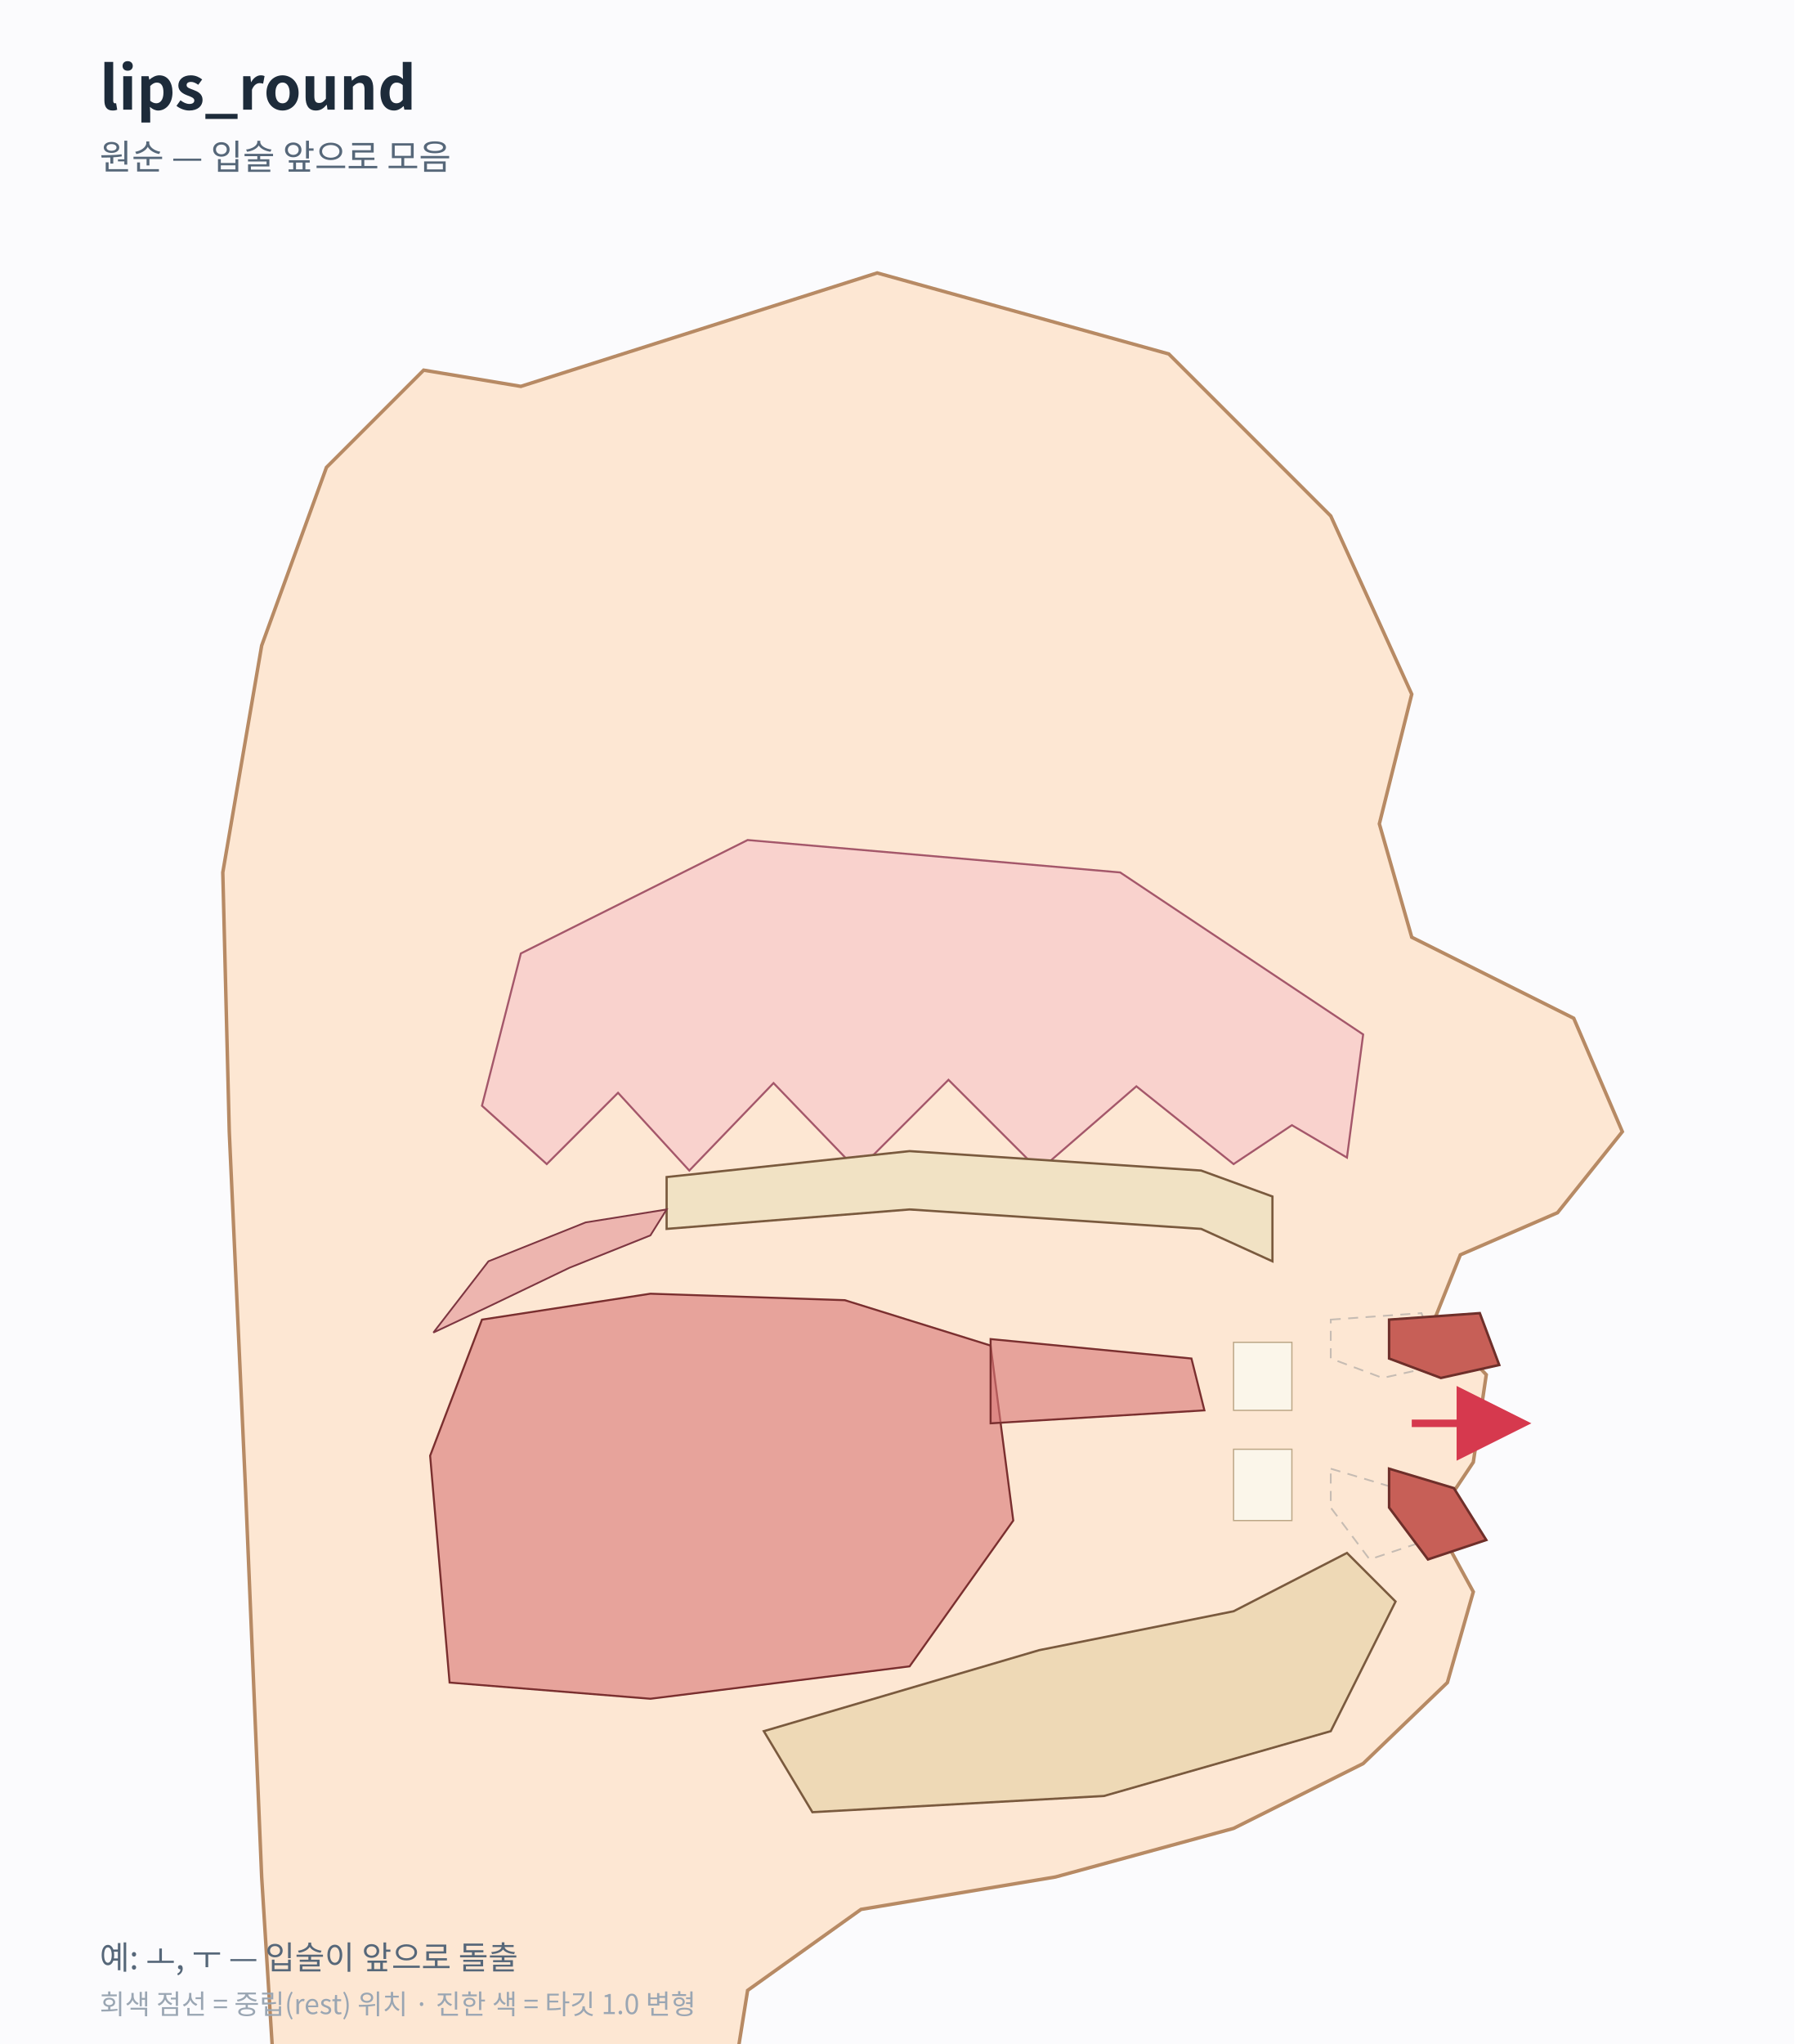
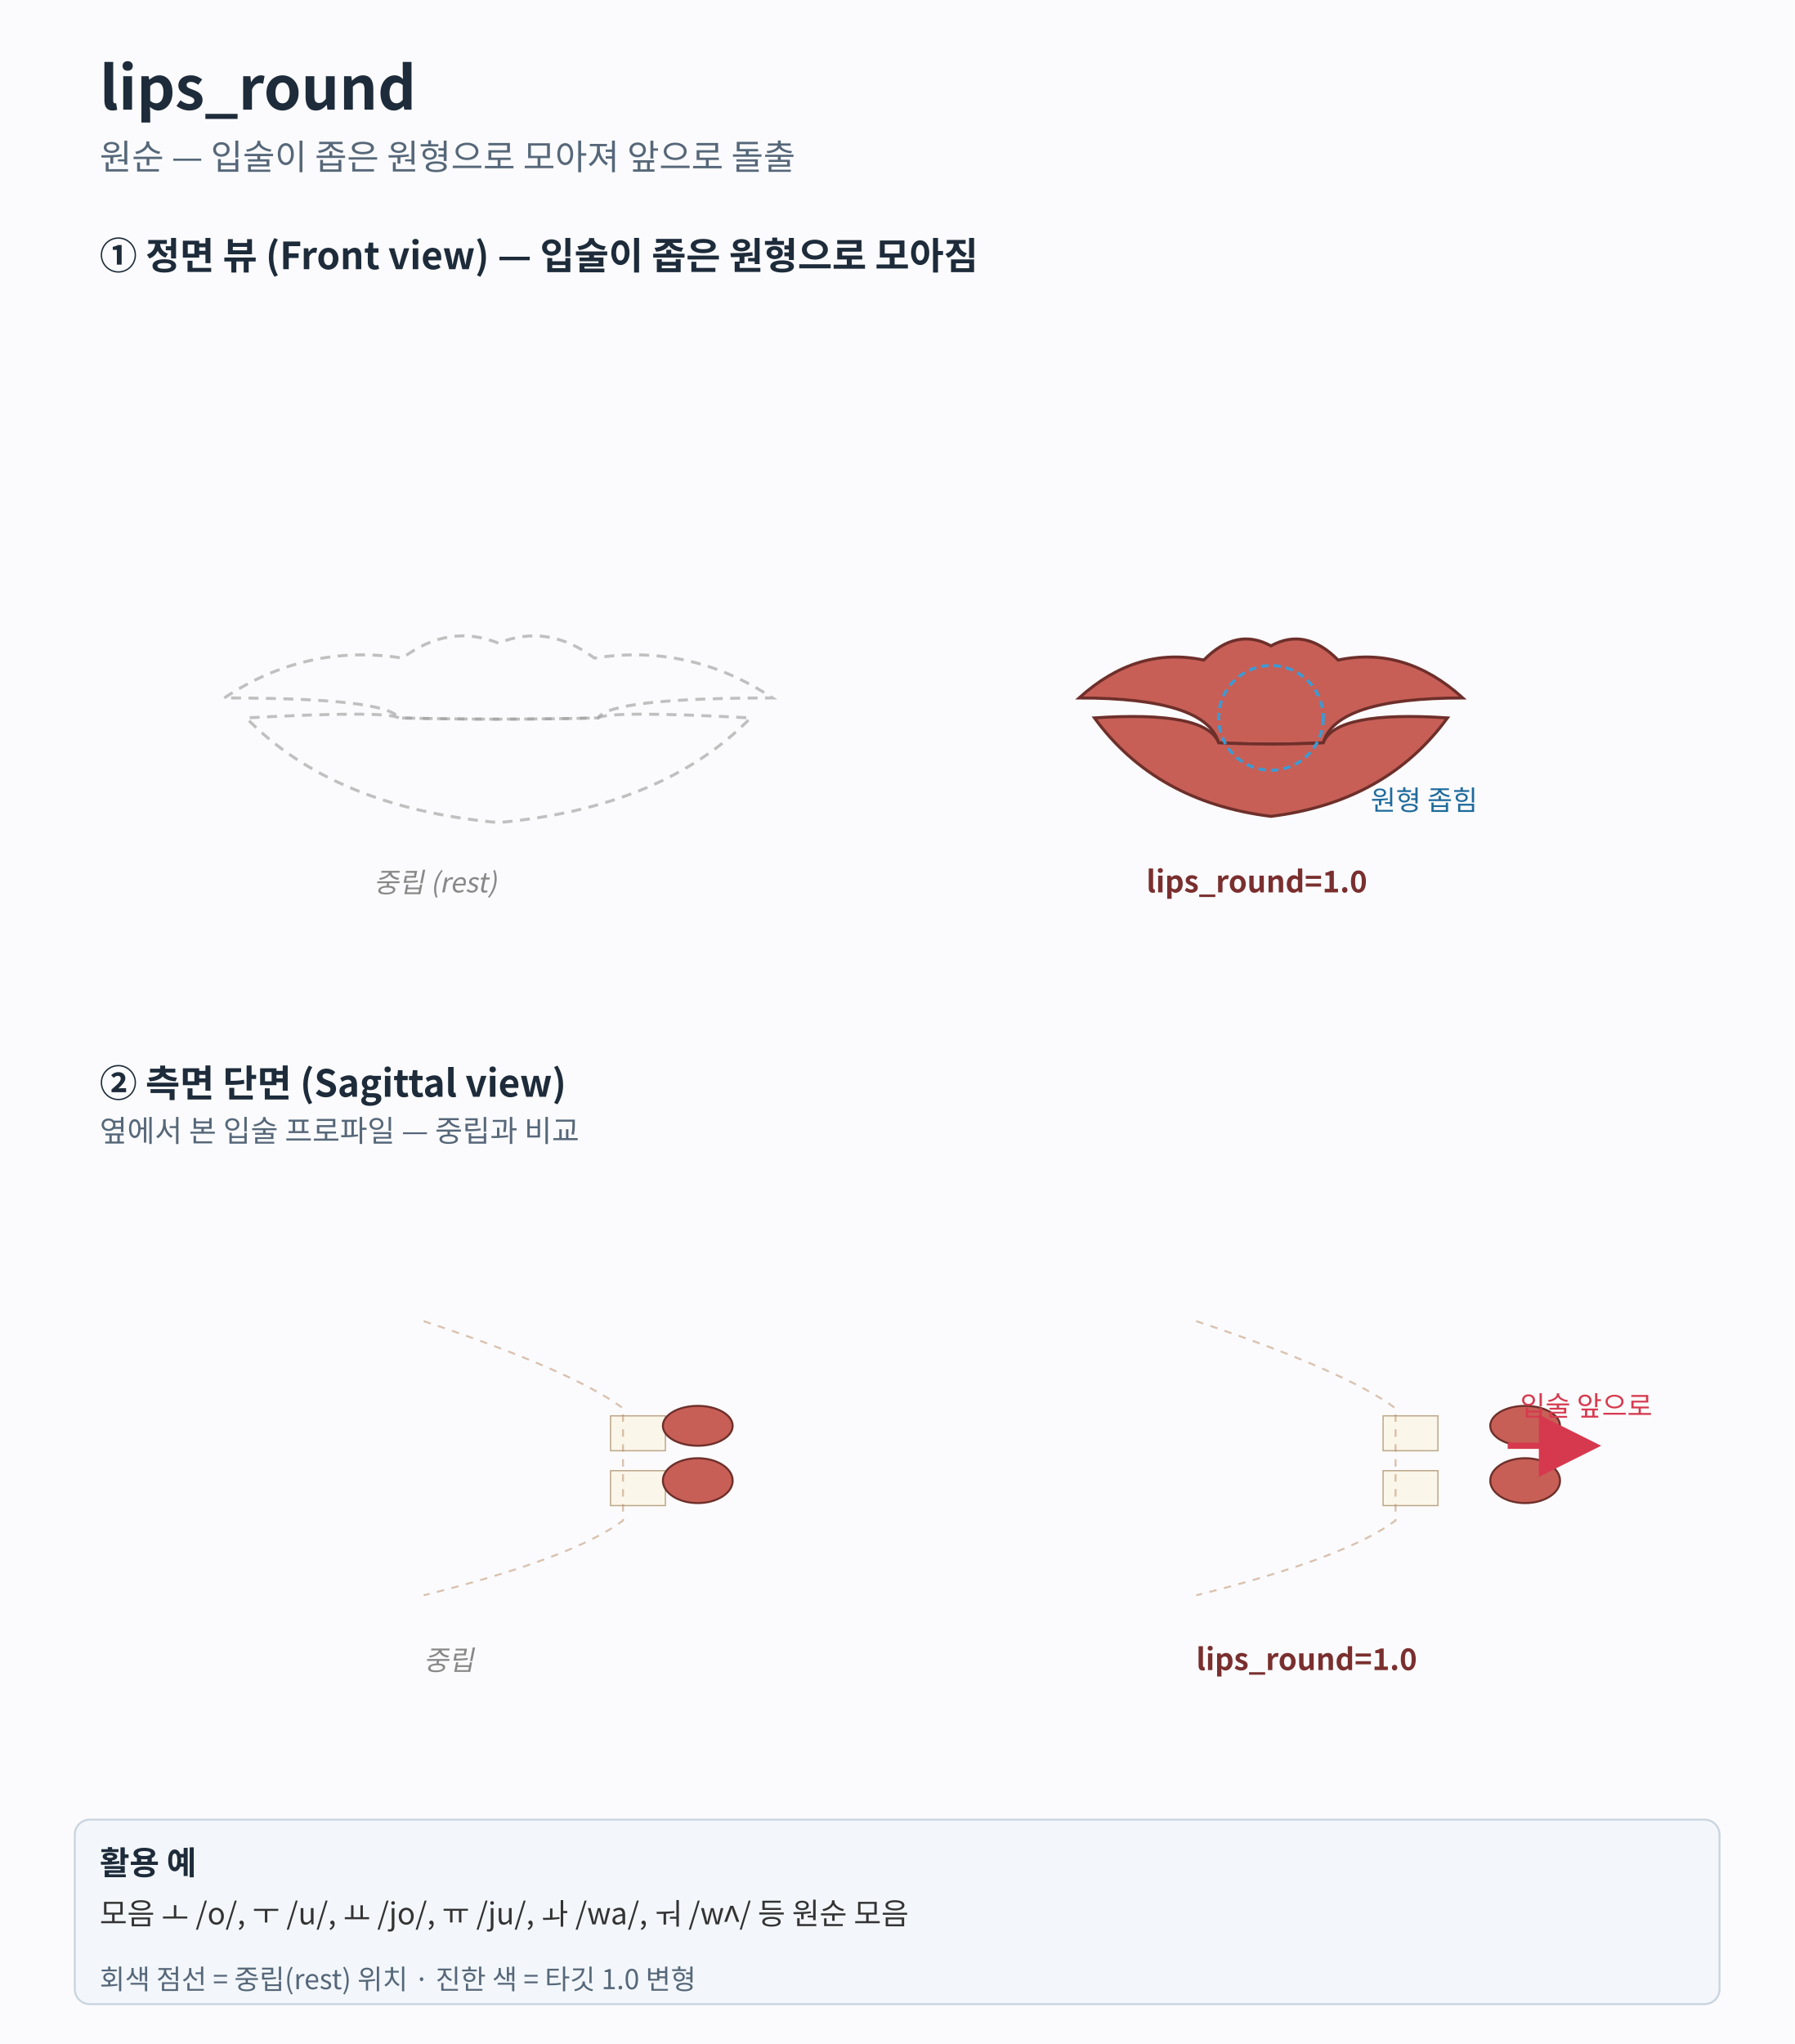
<svg xmlns="http://www.w3.org/2000/svg" viewBox="0 0 720 820" width="720" height="820" font-family="WenQuanYi Zen Hei, Noto Sans CJK KR, sans-serif">
  <rect width="720" height="820" fill="#fbfbfd" />
  <defs>
    <marker id="arr" markerWidth="10" markerHeight="10" refX="7" refY="5" orient="auto">
      <path d="M0,0 L10,5 L0,10 Z" fill="#d6394e" />
    </marker>
  </defs>
  <text x="40" y="44" font-size="24" font-weight="700" fill="#1d2b3a">lips_round</text>
-   <text x="40" y="68" font-size="14" fill="#566779">원순 — 입술 앞으로 모음</text>
-   <path d="M 209.00,155.00 L 352.00,109.50 L 469.00,142.00 L 534.00,207.00 L 566.50,278.50 L 553.50,330.50 L 566.50,376.00 L 631.50,408.50 L 651.00,454.00 L 625.00,486.50 L 586.00,503.40 L 575.60,529.40 L 596.40,551.50 L 591.20,586.60 L 575.60,610.00 L 591.20,638.60 L 580.80,675.00 L 547.00,707.50 L 495.00,733.50 L 423.50,753.00 L 345.50,766.00 L 300.00,798.50 L 289.60,863.50 L 289.60,909.00 L 144.00,915.50 L 111.50,857.00 L 105.00,753.00 L 98.50,597.00 L 92.00,454.00 L 89.40,350.00 L 105.00,259.00 L 131.00,187.50 L 170.00,148.50 Z" fill="#fde7d3" stroke="#b78a64" stroke-width="1.4" />
-   <path d="M 540.50,464.40 L 547.00,415.00 L 449.50,350.00 L 300.00,337.00 L 209.00,382.50 L 193.40,443.60 L 219.40,467.00 L 248.00,438.40 L 276.60,469.60 L 310.40,434.50 L 344.20,469.60 L 380.60,433.20 L 417.00,469.60 L 456.00,435.80 L 495.00,467.00 L 518.40,451.40 Z" fill="#f5c0c8" fill-opacity="0.55" stroke="#a4576a" stroke-width="0.8" />
-   <path d="M 267.50,493.00 L 365.00,485.20 L 482.00,493.00 L 510.60,506.00 L 510.60,480.00 L 482.00,469.60 L 365.00,461.80 L 267.50,472.20 Z" fill="#f1e2c4" stroke="#7a5a3e" stroke-width="0.9" />
-   <path d="M 540.50,623.00 L 560.00,642.50 L 534.00,694.50 L 443.00,720.50 L 326.00,727.00 L 306.50,694.50 L 417.00,662.00 L 495.00,646.40 Z" fill="#eed9b6" stroke="#7a5a3e" stroke-width="0.9" />
-   <path d="M 495.00,538.50 L 518.40,538.50 L 518.40,565.80 L 495.00,565.80 Z" fill="#fbf6ea" stroke="#bca787" stroke-width="0.5" />
-   <path d="M 495.00,581.40 L 518.40,581.40 L 518.40,610.00 L 495.00,610.00 Z" fill="#fbf6ea" stroke="#bca787" stroke-width="0.5" />
-   <path d="M 267.50,485.20 L 235.00,490.40 L 196.00,506.00 L 173.90,534.60 L 196.00,524.20 L 228.50,508.60 L 261.00,495.60 Z" fill="#e08c92" fill-opacity="0.55" stroke="#7d3641" stroke-width="0.7" />
-   <path d="M 180.40,675.00 L 172.60,584.00 L 193.40,529.40 L 261.00,519.00 L 339.00,521.60 L 397.50,539.80 L 406.60,610.00 L 365.00,668.50 L 261.00,681.50 Z" fill="#d97676" fill-opacity="0.6" stroke="#7a2f2f" stroke-width="0.8" />
-   <path d="M 397.50,537.20 L 478.10,545.00 L 483.30,565.80 L 397.50,571.00 Z" fill="#d97676" fill-opacity="0.6" stroke="#7a2f2f" stroke-width="0.8" />
-   <path d="M 534.00,529.40 L 570.40,526.80 L 578.20,547.60 L 554.80,552.80 L 534.00,545.00 Z" fill="none" stroke="#999" stroke-width="0.7" stroke-dasharray="4 3" opacity="0.55" />
-   <path d="M 557.40,529.40 L 593.80,526.80 L 601.60,547.60 L 578.20,552.80 L 557.40,545.00 Z" fill="#c75f57" stroke="#6e2f2a" stroke-width="1.0" />
-   <path d="M 534.00,589.20 L 560.00,597.00 L 573.00,617.80 L 549.60,625.60 L 534.00,604.80 Z" fill="none" stroke="#999" stroke-width="0.7" stroke-dasharray="4 3" opacity="0.55" />
-   <path d="M 557.40,589.20 L 583.40,597.00 L 596.40,617.80 L 573.00,625.60 L 557.40,604.80 Z" fill="#c75f57" stroke="#6e2f2a" stroke-width="1.0" />
-   <line x1="566.50" y1="571.00" x2="605.50" y2="571.00" stroke="#d6394e" stroke-width="3" marker-end="url(#arr)" />
-   <text x="40" y="790" font-size="13" fill="#566779">예: ㅗ, ㅜ — 입술이 앞으로 돌출</text>
-   <text x="40" y="808" font-size="11" fill="#9aa6b3">회색 점선 = 중립(rest) 위치 · 진한 색 = 타깃 1.0 변형</text>
+   <text x="40" y="68" font-size="14" fill="#566779">원순 — 입술이 좁은 원형으로 모아져 앞으로 돌출</text>
+   <text x="40" y="108" font-size="15" font-weight="700" fill="#1d2b3a">① 정면 뷰 (Front view) — 입술이 좁은 원형으로 모아짐</text>
+   <path d="M90.0,280 Q123.0,258.0 161.5,264.0 Q180.2,250.0 200,258.0 Q219.8,250.0 238.5,264.0 Q277.0,258.0 310.0,280 Q245.0,280 240.0,288.0 Q200,289.0 160.0,288.0 Q155.0,280 90.0,280 Z" fill="none" stroke="#999" stroke-width="1.2" stroke-dasharray="4 3" opacity="0.6" />
+   <path d="M160.0,288.0 Q155.0,285 98.8,288 Q134.0,324.0 200,330.0 Q266.0,324.0 301.2,288 Q245.0,285 240.0,288.0 Q200,289.0 160.0,288.0 Z" fill="none" stroke="#999" stroke-width="1.2" stroke-dasharray="4 3" opacity="0.6" />
+   <text x="150" y="358" font-size="11" fill="#888" font-style="italic">중립 (rest)</text>
+   <path d="M433.0,280 Q456.1,259.1 483.05,264.8 Q496.14,251.5 510,259.1 Q523.86,251.5 536.95,264.8 Q563.9,259.1 587.0,280 Q536.0,280 531.0,298.0 Q510,299.0 489.0,298.0 Q484.0,280 433.0,280 Z" fill="#c75f57" stroke="#6e2f2a" stroke-width="1.2" />
+   <path d="M489.0,298.0 Q484.0,285 439.16,288 Q463.8,321.8 510,327.5 Q556.2,321.8 580.84,288 Q536.0,285 531.0,298.0 Q510,299.0 489.0,298.0 Z" fill="#c75f57" stroke="#6e2f2a" stroke-width="1.2" />
+   <text x="460" y="358" font-size="12" font-weight="600" fill="#7a2f2f">lips_round=1.0</text>
+   <circle cx="510" cy="288" r="21.0" fill="none" stroke="#3a9bd6" stroke-width="1.2" stroke-dasharray="3 2" />
+   <text x="550" y="325" font-size="11" fill="#1f6b9c">원형 좁힘</text>
+   <text x="40" y="440" font-size="15" font-weight="700" fill="#1d2b3a">② 측면 단면 (Sagittal view)</text>
+   <text x="40" y="458" font-size="12" fill="#566779">옆에서 본 입술 프로파일 — 중립과 비교</text>
+   <rect x="245" y="568" width="22" height="14" fill="#fbf6ea" stroke="#bca787" stroke-width="0.5" />
+   <rect x="245" y="590" width="22" height="14" fill="#fbf6ea" stroke="#bca787" stroke-width="0.5" />
+   <ellipse cx="280" cy="572" rx="14" ry="8" fill="#c75f57" stroke="#6e2f2a" stroke-width="0.8" />
+   <ellipse cx="280" cy="594" rx="14" ry="9" fill="#c75f57" stroke="#6e2f2a" stroke-width="0.8" />
+   <path d="M170,530 Q230,550 250,565 L250,610 Q230,625 170,640" fill="none" stroke="#b78a64" stroke-width="0.8" stroke-dasharray="3 3" opacity="0.5" />
+   <text x="170" y="670" font-size="11" fill="#888" font-style="italic">중립</text>
+   <rect x="555" y="568" width="22" height="14" fill="#fbf6ea" stroke="#bca787" stroke-width="0.5" />
+   <rect x="555" y="590" width="22" height="14" fill="#fbf6ea" stroke="#bca787" stroke-width="0.5" />
+   <ellipse cx="612.0" cy="572" rx="14" ry="8" fill="#c75f57" stroke="#6e2f2a" stroke-width="0.8" />
+   <ellipse cx="612.0" cy="594.0" rx="14" ry="9" fill="#c75f57" stroke="#6e2f2a" stroke-width="0.8" />
+   <path d="M480,530 Q540,550 560,565 L560,610 Q540,625 480,640" fill="none" stroke="#b78a64" stroke-width="0.8" stroke-dasharray="3 3" opacity="0.5" />
+   <text x="480" y="670" font-size="12" font-weight="600" fill="#7a2f2f">lips_round=1.0</text>
+   <line x1="605" y1="580" x2="635" y2="580" stroke="#d6394e" stroke-width="2.5" marker-end="url(#arr)" />
+   <text x="610" y="568" font-size="11" fill="#d6394e">입술 앞으로</text>
+   <rect x="30" y="730" width="660" height="74" rx="6" fill="#f3f7fb" stroke="#cad5e0" stroke-width="0.8" />
+   <text x="40" y="752" font-size="13" font-weight="700" fill="#1d2b3a">활용 예</text>
+   <text x="40" y="772" font-size="12" fill="#333">모음 ㅗ /o/, ㅜ /u/, ㅛ /jo/, ㅠ /ju/, ㅘ /wa/, ㅝ /wʌ/ 등 원순 모음</text>
+   <text x="40" y="798" font-size="11" fill="#566779">회색 점선 = 중립(rest) 위치 · 진한 색 = 타깃 1.0 변형</text>
</svg>
